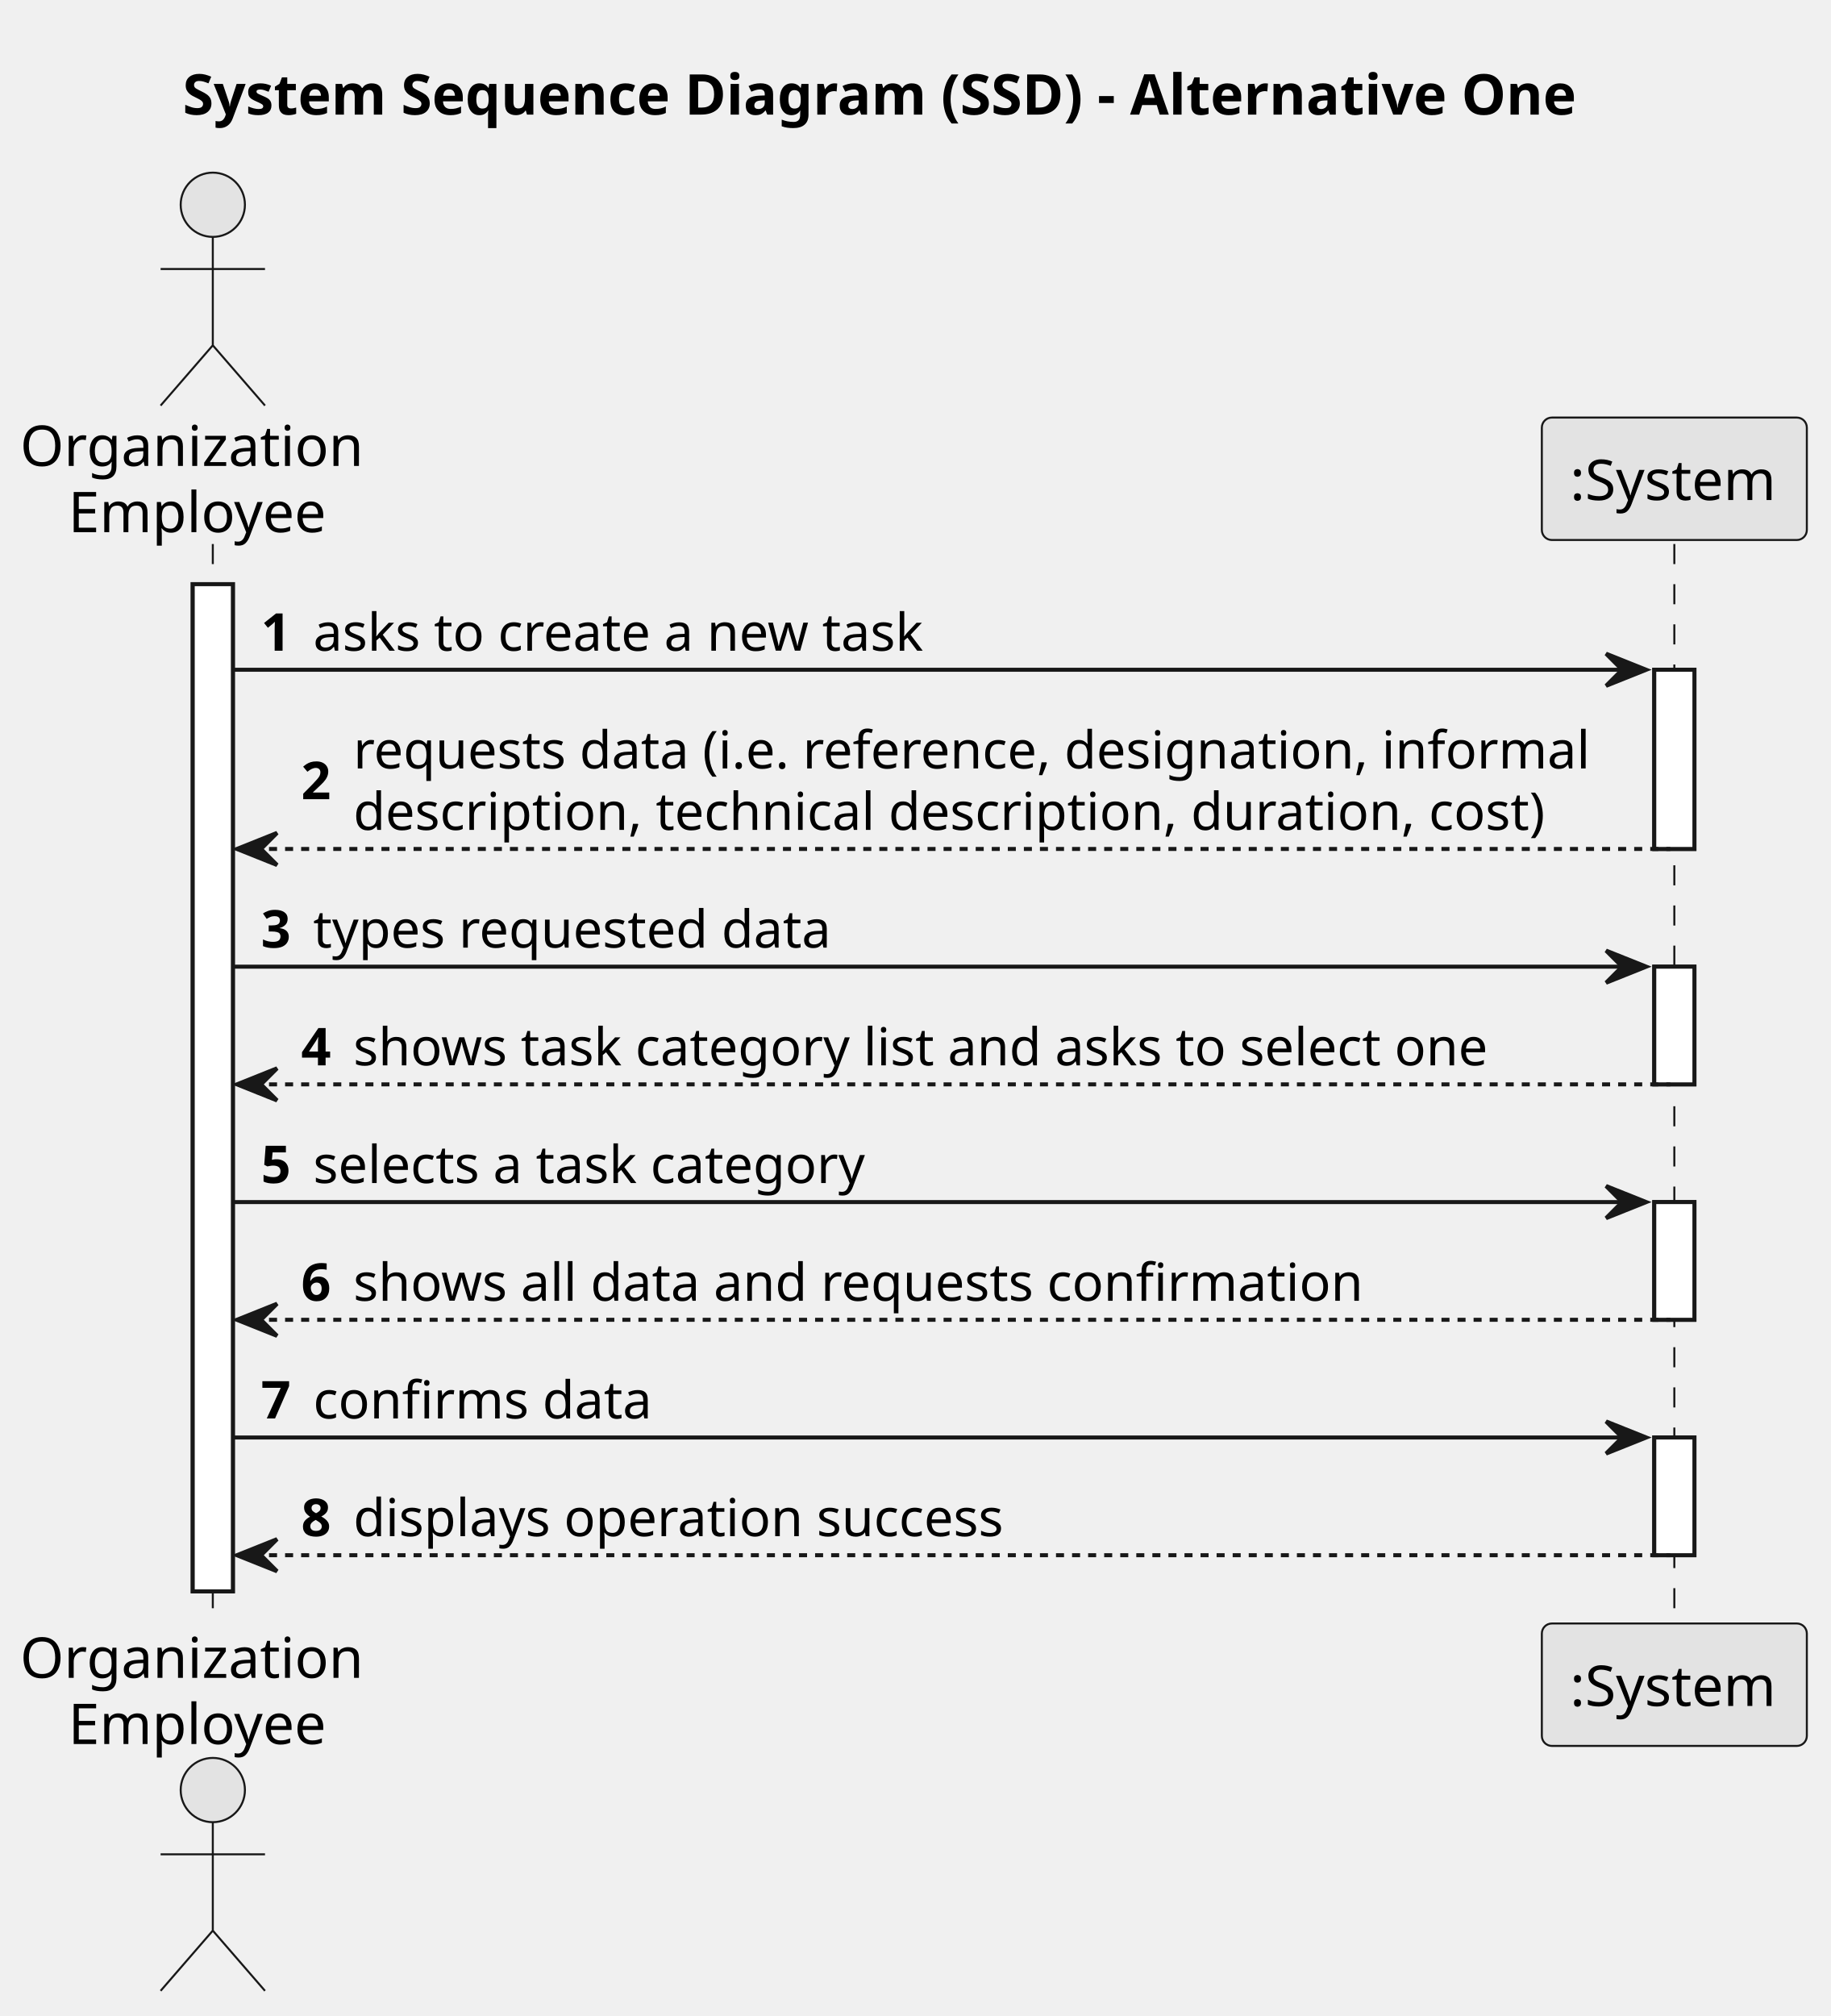
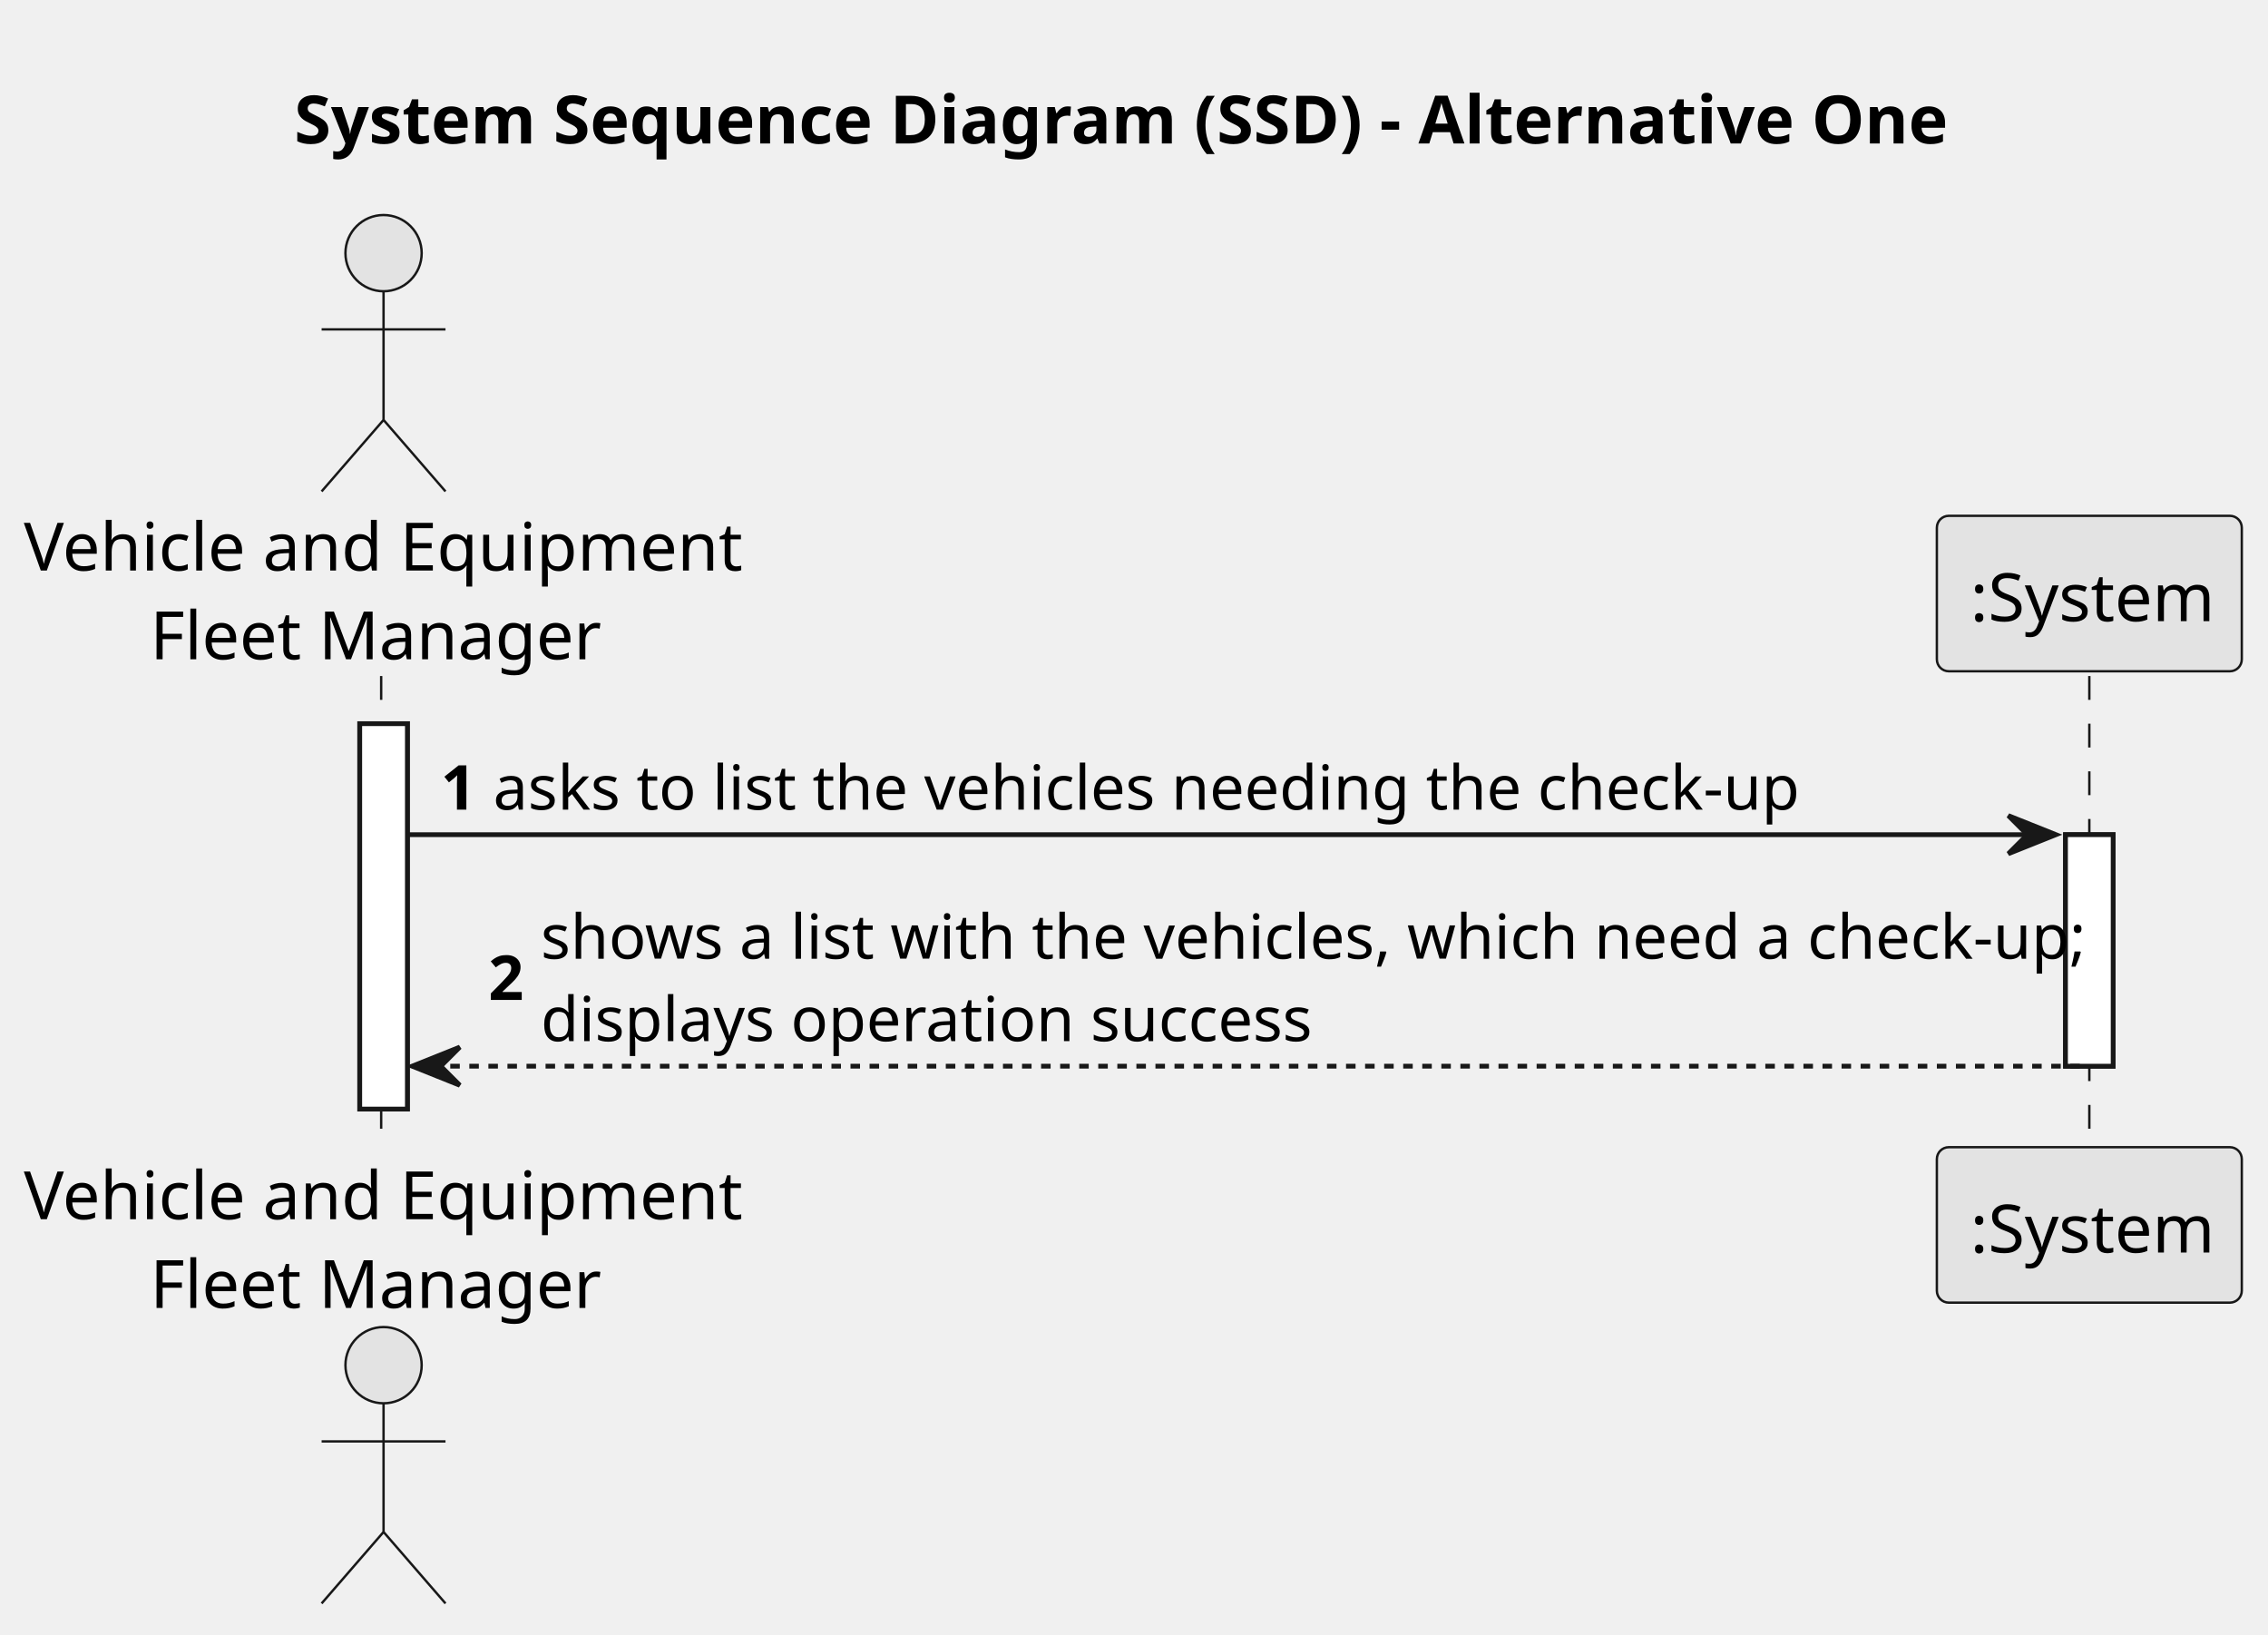
- <svg xmlns="http://www.w3.org/2000/svg" contentStyleType="text/css" height="502px" preserveAspectRatio="none" style="width:456px;height:502px;background:#FFFFFF;" version="1.1" viewBox="0 0 456 502" width="456px" zoomAndPan="magnify">
+ <svg xmlns="http://www.w3.org/2000/svg" contentStyleType="text/css" height="343px" preserveAspectRatio="none" style="width:476px;height:343px;background:#FFFFFF;" version="1.1" viewBox="0 0 476 343" width="476px" zoomAndPan="magnify">
  <defs />
  <g>
-     <text fill="#000000" font-family="sans-serif" font-size="14" font-weight="bold" lengthAdjust="spacing" textLength="363" x="45.5" y="28.535">System Sequence Diagram (SSD) - Alternative One</text>
-     <rect fill="#FFFFFF" height="250.795" style="stroke:#181818;stroke-width:1.0;" width="10" x="48" y="145.465" />
-     <rect fill="#FFFFFF" height="44.621" style="stroke:#181818;stroke-width:1.0;" width="10" x="412" y="166.775" />
-     <rect fill="#FFFFFF" height="29.311" style="stroke:#181818;stroke-width:1.0;" width="10" x="412" y="240.707" />
-     <rect fill="#FFFFFF" height="29.311" style="stroke:#181818;stroke-width:1.0;" width="10" x="412" y="299.328" />
-     <rect fill="#FFFFFF" height="29.311" style="stroke:#181818;stroke-width:1.0;" width="10" x="412" y="357.949" />
-     <line style="stroke:#181818;stroke-width:0.5;stroke-dasharray:5.0,5.0;" x1="53" x2="53" y1="135.465" y2="405.26" />
-     <line style="stroke:#181818;stroke-width:0.5;stroke-dasharray:5.0,5.0;" x1="417" x2="417" y1="135.465" y2="405.26" />
-     <text fill="#000000" font-family="sans-serif" font-size="14" lengthAdjust="spacing" textLength="90" x="5" y="116.023">Organization</text>
-     <text fill="#000000" font-family="sans-serif" font-size="14" lengthAdjust="spacing" textLength="66" x="17" y="132.512">Employee</text>
-     <ellipse cx="53" cy="50.988" fill="#E3E3E3" rx="8" ry="8" style="stroke:#181818;stroke-width:0.5;" />
-     <path d="M53,58.988 L53,85.988 M40,66.988 L66,66.988 M53,85.988 L40,100.988 M53,85.988 L66,100.988 " fill="none" style="stroke:#181818;stroke-width:0.5;" />
-     <text fill="#000000" font-family="sans-serif" font-size="14" lengthAdjust="spacing" textLength="90" x="5" y="417.795">Organization</text>
-     <text fill="#000000" font-family="sans-serif" font-size="14" lengthAdjust="spacing" textLength="66" x="17" y="434.283">Employee</text>
-     <ellipse cx="53" cy="445.736" fill="#E3E3E3" rx="8" ry="8" style="stroke:#181818;stroke-width:0.5;" />
-     <path d="M53,453.736 L53,480.736 M40,461.736 L66,461.736 M53,480.736 L40,495.736 M53,480.736 L66,495.736 " fill="none" style="stroke:#181818;stroke-width:0.5;" />
-     <rect fill="#E3E3E3" height="30.488" rx="2.5" ry="2.5" style="stroke:#181818;stroke-width:0.5;" width="66" x="384" y="103.977" />
-     <text fill="#000000" font-family="sans-serif" font-size="14" lengthAdjust="spacing" textLength="52" x="391" y="124.512">:System</text>
-     <rect fill="#E3E3E3" height="30.488" rx="2.5" ry="2.5" style="stroke:#181818;stroke-width:0.5;" width="66" x="384" y="404.26" />
-     <text fill="#000000" font-family="sans-serif" font-size="14" lengthAdjust="spacing" textLength="52" x="391" y="424.795">:System</text>
-     <rect fill="#FFFFFF" height="250.795" style="stroke:#181818;stroke-width:1.0;" width="10" x="48" y="145.465" />
-     <rect fill="#FFFFFF" height="44.621" style="stroke:#181818;stroke-width:1.0;" width="10" x="412" y="166.775" />
-     <rect fill="#FFFFFF" height="29.311" style="stroke:#181818;stroke-width:1.0;" width="10" x="412" y="240.707" />
-     <rect fill="#FFFFFF" height="29.311" style="stroke:#181818;stroke-width:1.0;" width="10" x="412" y="299.328" />
-     <rect fill="#FFFFFF" height="29.311" style="stroke:#181818;stroke-width:1.0;" width="10" x="412" y="357.949" />
-     <polygon fill="#181818" points="400,162.775,410,166.775,400,170.775,404,166.775" style="stroke:#181818;stroke-width:1.0;" />
-     <line style="stroke:#181818;stroke-width:1.0;" x1="58" x2="406" y1="166.775" y2="166.775" />
-     <text fill="#000000" font-family="sans-serif" font-size="13" font-weight="bold" lengthAdjust="spacing" textLength="9" x="65" y="162.033">1</text>
-     <text fill="#000000" font-family="sans-serif" font-size="13" lengthAdjust="spacing" textLength="159" x="78" y="162.033">asks to create a new task</text>
-     <polygon fill="#181818" points="69,207.397,59,211.397,69,215.397,65,211.397" style="stroke:#181818;stroke-width:1.0;" />
-     <line style="stroke:#181818;stroke-width:1.0;stroke-dasharray:2.0,2.0;" x1="63" x2="416" y1="211.397" y2="211.397" />
-     <text fill="#000000" font-family="sans-serif" font-size="13" font-weight="bold" lengthAdjust="spacing" textLength="9" x="75" y="198.999">2</text>
-     <text fill="#000000" font-family="sans-serif" font-size="13" lengthAdjust="spacing" textLength="317" x="88" y="191.344">requests data (i.e. reference, designation, informal</text>
-     <text fill="#000000" font-family="sans-serif" font-size="13" lengthAdjust="spacing" textLength="311" x="88" y="206.654">description, technical description, duration, cost)</text>
-     <polygon fill="#181818" points="400,236.707,410,240.707,400,244.707,404,240.707" style="stroke:#181818;stroke-width:1.0;" />
-     <line style="stroke:#181818;stroke-width:1.0;" x1="58" x2="406" y1="240.707" y2="240.707" />
-     <text fill="#000000" font-family="sans-serif" font-size="13" font-weight="bold" lengthAdjust="spacing" textLength="9" x="65" y="235.965">3</text>
-     <text fill="#000000" font-family="sans-serif" font-size="13" lengthAdjust="spacing" textLength="131" x="78" y="235.965">types requested data</text>
-     <polygon fill="#181818" points="69,266.018,59,270.018,69,274.018,65,270.018" style="stroke:#181818;stroke-width:1.0;" />
-     <line style="stroke:#181818;stroke-width:1.0;stroke-dasharray:2.0,2.0;" x1="63" x2="416" y1="270.018" y2="270.018" />
-     <text fill="#000000" font-family="sans-serif" font-size="13" font-weight="bold" lengthAdjust="spacing" textLength="9" x="75" y="265.275">4</text>
-     <text fill="#000000" font-family="sans-serif" font-size="13" lengthAdjust="spacing" textLength="298" x="88" y="265.275">shows task category list and asks to select one</text>
-     <polygon fill="#181818" points="400,295.328,410,299.328,400,303.328,404,299.328" style="stroke:#181818;stroke-width:1.0;" />
-     <line style="stroke:#181818;stroke-width:1.0;" x1="58" x2="406" y1="299.328" y2="299.328" />
-     <text fill="#000000" font-family="sans-serif" font-size="13" font-weight="bold" lengthAdjust="spacing" textLength="9" x="65" y="294.586">5</text>
-     <text fill="#000000" font-family="sans-serif" font-size="13" lengthAdjust="spacing" textLength="144" x="78" y="294.586">selects a task category</text>
-     <polygon fill="#181818" points="69,324.639,59,328.639,69,332.639,65,328.639" style="stroke:#181818;stroke-width:1.0;" />
-     <line style="stroke:#181818;stroke-width:1.0;stroke-dasharray:2.0,2.0;" x1="63" x2="416" y1="328.639" y2="328.639" />
-     <text fill="#000000" font-family="sans-serif" font-size="13" font-weight="bold" lengthAdjust="spacing" textLength="9" x="75" y="323.897">6</text>
-     <text fill="#000000" font-family="sans-serif" font-size="13" lengthAdjust="spacing" textLength="260" x="88" y="323.897">shows all data and requests confirmation</text>
-     <polygon fill="#181818" points="400,353.949,410,357.949,400,361.949,404,357.949" style="stroke:#181818;stroke-width:1.0;" />
-     <line style="stroke:#181818;stroke-width:1.0;" x1="58" x2="406" y1="357.949" y2="357.949" />
-     <text fill="#000000" font-family="sans-serif" font-size="13" font-weight="bold" lengthAdjust="spacing" textLength="9" x="65" y="353.207">7</text>
-     <text fill="#000000" font-family="sans-serif" font-size="13" lengthAdjust="spacing" textLength="87" x="78" y="353.207">confirms data</text>
-     <polygon fill="#181818" points="69,383.26,59,387.26,69,391.26,65,387.26" style="stroke:#181818;stroke-width:1.0;" />
-     <line style="stroke:#181818;stroke-width:1.0;stroke-dasharray:2.0,2.0;" x1="63" x2="416" y1="387.26" y2="387.26" />
-     <text fill="#000000" font-family="sans-serif" font-size="13" font-weight="bold" lengthAdjust="spacing" textLength="9" x="75" y="382.518">8</text>
-     <text fill="#000000" font-family="sans-serif" font-size="13" lengthAdjust="spacing" textLength="170" x="88" y="382.518">displays operation success</text>
+     <text fill="#000000" font-family="sans-serif" font-size="14" font-weight="bold" lengthAdjust="spacing" textLength="351" x="61.75" y="30.107">System Sequence Diagram (SSD) - Alternative One</text>
+     <rect fill="#FFFFFF" height="80.873" style="stroke:#181818;stroke-width:1.0;" width="10" x="75.5" y="151.863" />
+     <rect fill="#FFFFFF" height="48.582" style="stroke:#181818;stroke-width:1.0;" width="10" x="433.5" y="175.154" />
+     <line style="stroke:#181818;stroke-width:0.5;stroke-dasharray:5.0,5.0;" x1="80" x2="80" y1="141.863" y2="241.736" />
+     <line style="stroke:#181818;stroke-width:0.5;stroke-dasharray:5.0,5.0;" x1="438.5" x2="438.5" y1="141.863" y2="241.736" />
+     <text fill="#000000" font-family="sans-serif" font-size="14" lengthAdjust="spacing" textLength="145" x="5" y="119.728">Vehicle and Equipment</text>
+     <text fill="#000000" font-family="sans-serif" font-size="14" lengthAdjust="spacing" textLength="92" x="31.5" y="138.35">Fleet Manager</text>
+     <ellipse cx="80.5" cy="53.121" fill="#E3E3E3" rx="8" ry="8" style="stroke:#181818;stroke-width:0.5;" />
+     <path d="M80.5,61.121 L80.5,88.121 M67.5,69.121 L93.5,69.121 M80.5,88.121 L67.5,103.121 M80.5,88.121 L93.5,103.121 " fill="none" style="stroke:#181818;stroke-width:0.5;" />
+     <text fill="#000000" font-family="sans-serif" font-size="14" lengthAdjust="spacing" textLength="145" x="5" y="255.844">Vehicle and Equipment</text>
+     <text fill="#000000" font-family="sans-serif" font-size="14" lengthAdjust="spacing" textLength="92" x="31.5" y="274.465">Fleet Manager</text>
+     <ellipse cx="80.5" cy="286.478" fill="#E3E3E3" rx="8" ry="8" style="stroke:#181818;stroke-width:0.5;" />
+     <path d="M80.5,294.478 L80.5,321.478 M67.5,302.478 L93.5,302.478 M80.5,321.478 L67.5,336.478 M80.5,321.478 L93.5,336.478 " fill="none" style="stroke:#181818;stroke-width:0.5;" />
+     <rect fill="#E3E3E3" height="32.621" rx="2.5" ry="2.5" style="stroke:#181818;stroke-width:0.5;" width="64" x="406.5" y="108.242" />
+     <text fill="#000000" font-family="sans-serif" font-size="14" lengthAdjust="spacing" textLength="50" x="413.5" y="130.35">:System</text>
+     <rect fill="#E3E3E3" height="32.621" rx="2.5" ry="2.5" style="stroke:#181818;stroke-width:0.5;" width="64" x="406.5" y="240.736" />
+     <text fill="#000000" font-family="sans-serif" font-size="14" lengthAdjust="spacing" textLength="50" x="413.5" y="262.844">:System</text>
+     <rect fill="#FFFFFF" height="80.873" style="stroke:#181818;stroke-width:1.0;" width="10" x="75.5" y="151.863" />
+     <rect fill="#FFFFFF" height="48.582" style="stroke:#181818;stroke-width:1.0;" width="10" x="433.5" y="175.154" />
+     <polygon fill="#181818" points="421.5,171.154,431.5,175.154,421.5,179.154,425.5,175.154" style="stroke:#181818;stroke-width:1.0;" />
+     <line style="stroke:#181818;stroke-width:1.0;" x1="85.5" x2="427.5" y1="175.154" y2="175.154" />
+     <text fill="#000000" font-family="sans-serif" font-size="13" font-weight="bold" lengthAdjust="spacing" textLength="7" x="92.5" y="169.892">1</text>
+     <text fill="#000000" font-family="sans-serif" font-size="13" lengthAdjust="spacing" textLength="264" x="103.5" y="169.892">asks to list the vehicles needing the check-up</text>
+     <polygon fill="#181818" points="96.5,219.736,86.5,223.736,96.5,227.736,92.5,223.736" style="stroke:#181818;stroke-width:1.0;" />
+     <line style="stroke:#181818;stroke-width:1.0;stroke-dasharray:2.0,2.0;" x1="90.5" x2="437.5" y1="223.736" y2="223.736" />
+     <text fill="#000000" font-family="sans-serif" font-size="13" font-weight="bold" lengthAdjust="spacing" textLength="7" x="102.5" y="209.828">2</text>
+     <text fill="#000000" font-family="sans-serif" font-size="13" lengthAdjust="spacing" textLength="313" x="113.5" y="201.183">shows a list with the vehicles, which need a check-up;</text>
+     <text fill="#000000" font-family="sans-serif" font-size="13" lengthAdjust="spacing" textLength="158" x="113.5" y="218.474">displays operation success</text>
  </g>
</svg>
